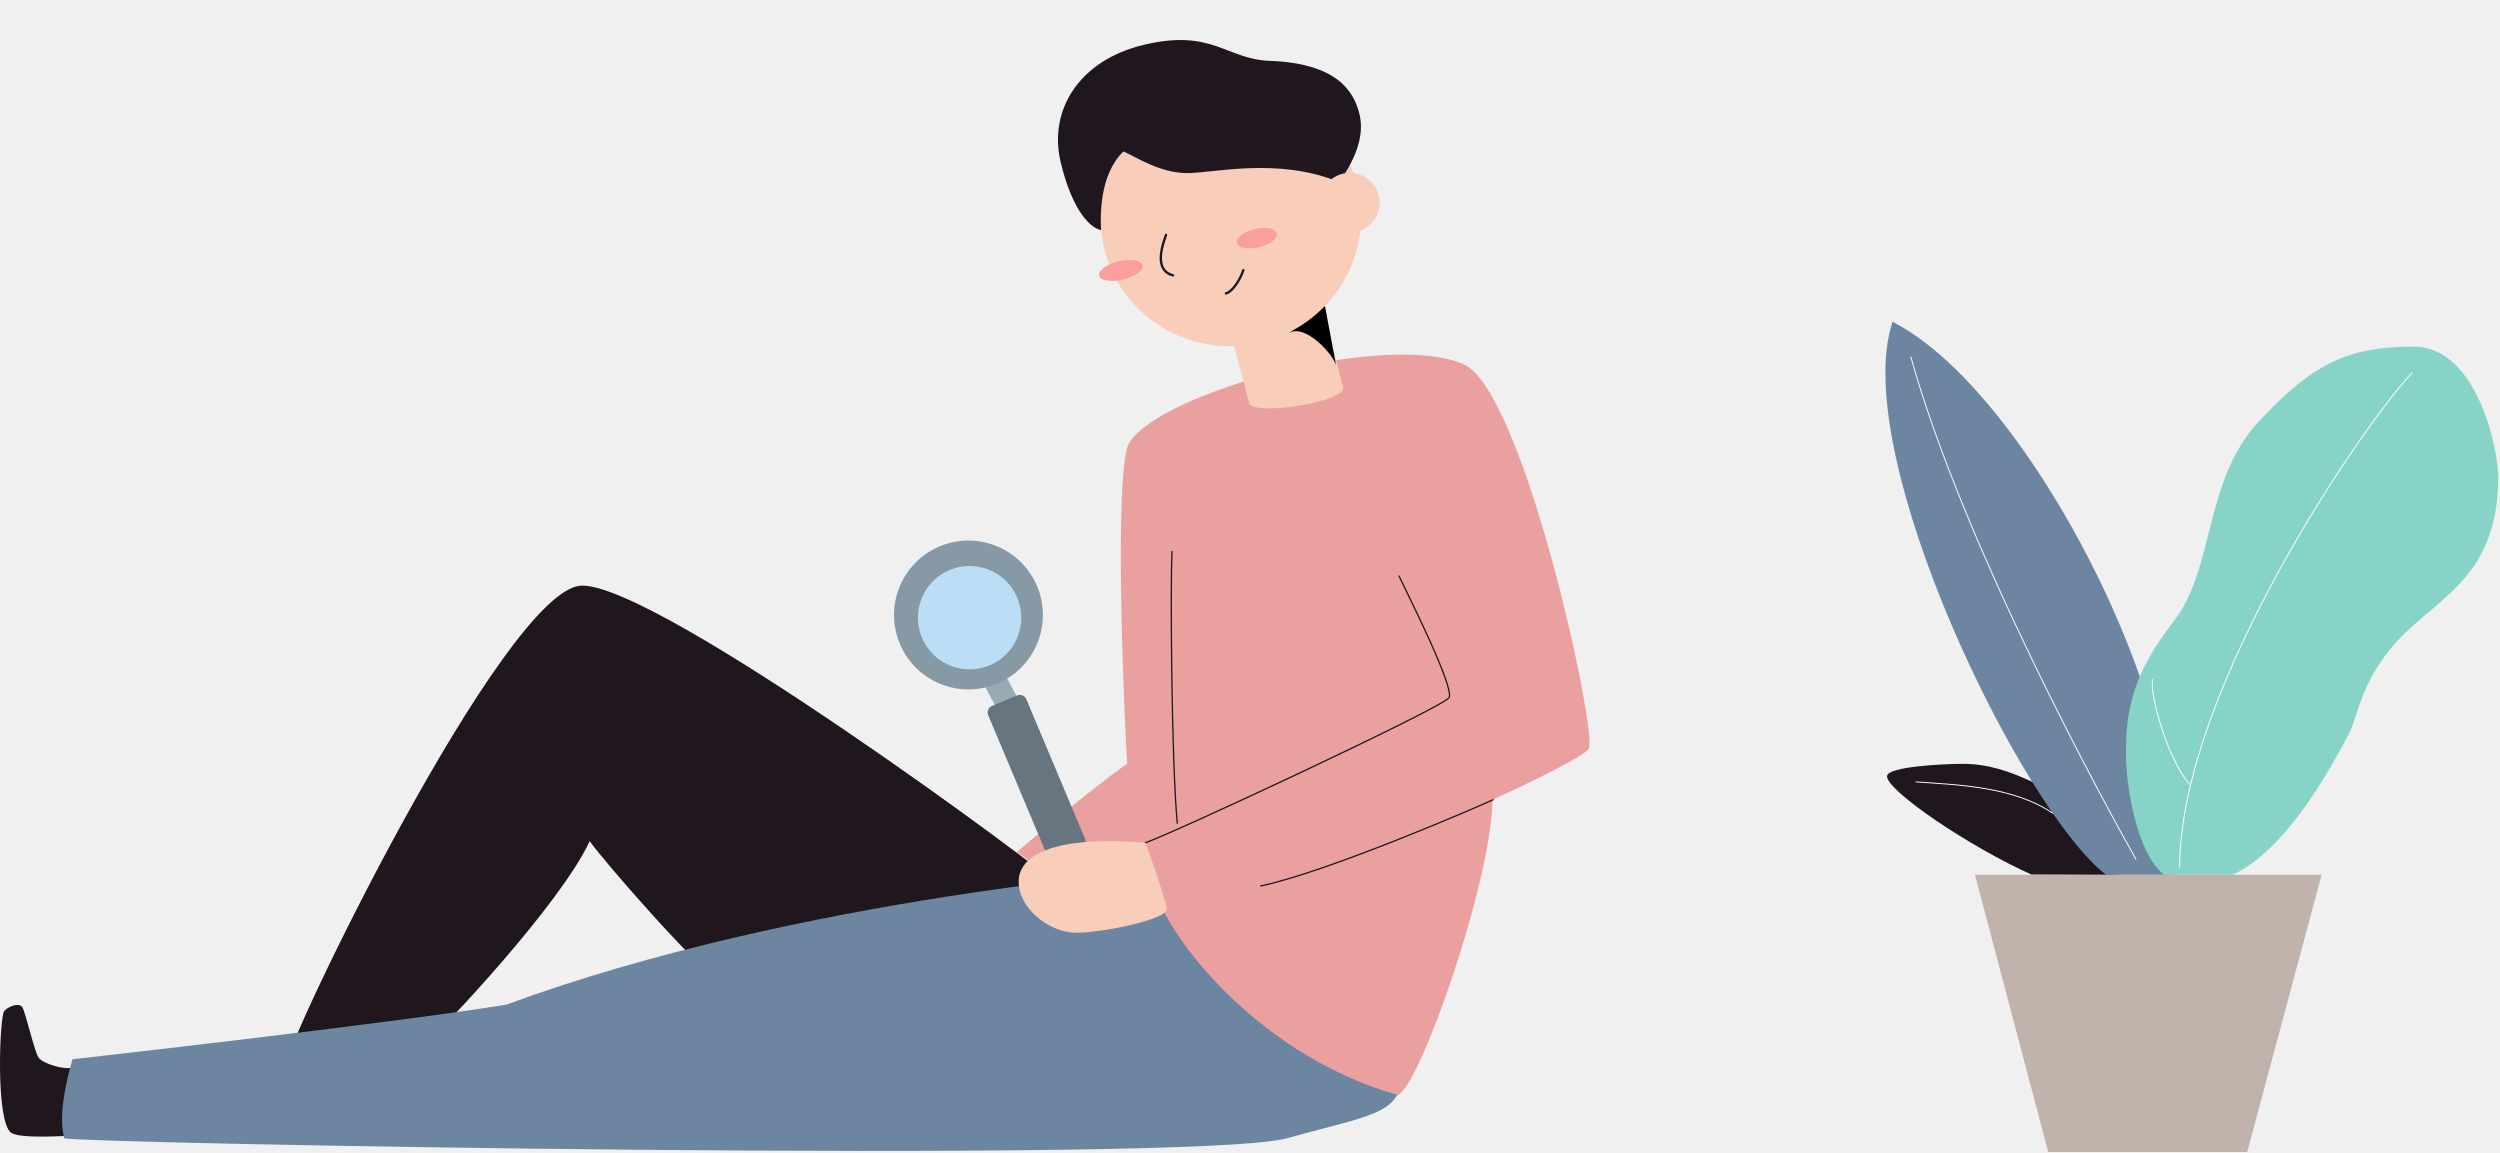
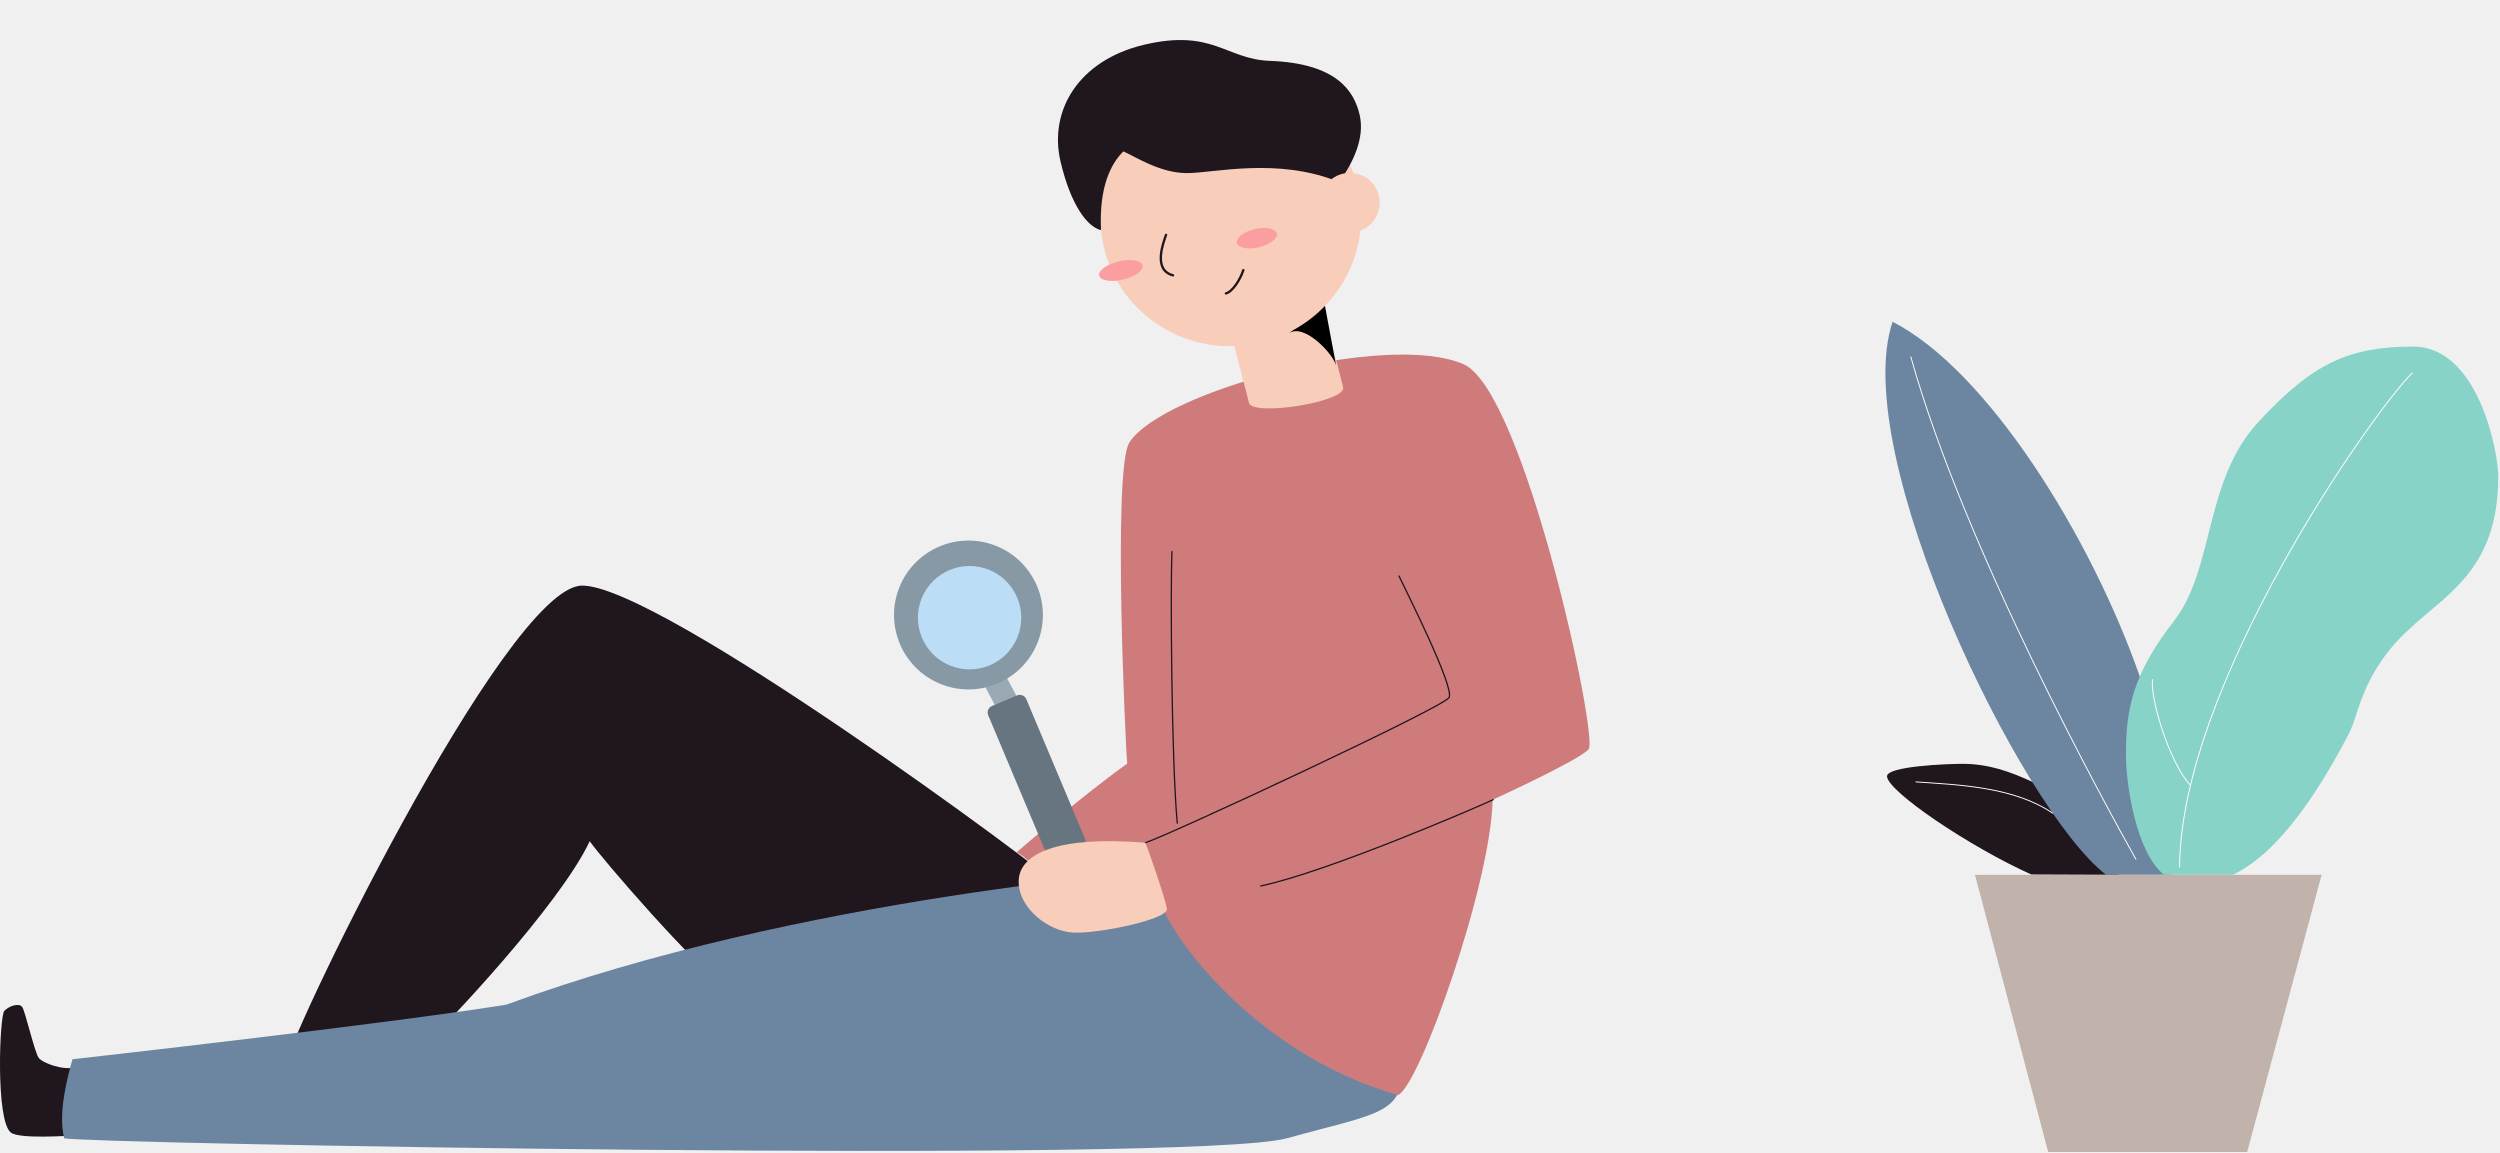
<svg xmlns="http://www.w3.org/2000/svg" width="1059" height="488" viewBox="0 0 1059 488" fill="none">
  <path d="M32.456 480.977C28.953 481.064 8.128 482.623 4.555 479.716C-1.925 474.461 -0.174 430.342 1.823 428.223C3.819 426.104 8.11 424.72 9.406 426.559C10.703 428.398 14.661 445.825 16.412 448.12C18.164 450.414 26.921 453.497 31.615 452.113" fill="#1F161E" />
  <path d="M448.565 375.294C443.749 369.602 278.903 247.438 246.413 248.069C213.924 248.699 118.855 445.983 120.659 452.621C122.463 459.259 172.782 448.365 179.963 442.322C187.144 436.28 237.323 383.176 249.793 356.326C254.697 363.437 295.086 410.236 307.153 417.784C319.221 425.333 448.565 375.294 448.565 375.294Z" fill="#1F161E" />
  <path d="M27.184 482.15C29.916 484.322 505.89 493.079 545.227 482.15C584.565 471.221 594.951 472.307 594.408 449.363C593.865 426.419 517.344 367.938 507.518 367.938C492.456 367.938 337.488 380.198 214.589 425.543C165.548 433.565 30.686 448.698 30.686 448.698C28.48 456.719 24.521 471.501 27.184 482.15Z" fill="#6C86A1" />
-   <path d="M620.014 154.314C645.673 165.681 677.234 312.575 672.943 317.391C668.652 322.208 632.274 338.777 632.274 338.777C631.574 374.541 601.274 460.152 592.184 463.883C528.291 445.702 488.988 389.043 488.988 373.525C488.988 358.007 440.333 369.9 436.585 365.574C434.838 363.78 432.852 362.236 430.683 360.985C430.683 360.985 456.954 338.216 477.499 323.434C476.781 317.111 471.281 198.626 478.375 187.486C492.491 165.401 588.033 140.145 620.014 154.314Z" fill="#EBA0A0" />
+   <path d="M620.014 154.314C645.673 165.681 677.234 312.575 672.943 317.391C668.652 322.208 632.274 338.777 632.274 338.777C631.574 374.541 601.274 460.152 592.184 463.883C528.291 445.702 488.988 389.043 488.988 373.525C488.988 358.007 440.333 369.9 436.585 365.574C434.838 363.78 432.852 362.236 430.683 360.985C430.683 360.985 456.954 338.216 477.499 323.434C476.781 317.111 471.281 198.626 478.375 187.486C492.491 165.401 588.033 140.145 620.014 154.314Z" fill="#D07B7B" />
  <path d="M632.503 338.742C625.497 342.052 561.867 369.48 534.019 375.294" stroke="#1F161E" stroke-width="0.55" stroke-miterlimit="10" stroke-linecap="round" />
  <path d="M592.621 243.988C595.931 250.994 616.301 291.365 613.814 295.516C611.327 299.667 495.346 353.699 485.152 356.992" stroke="#1F161E" stroke-width="0.55" stroke-miterlimit="10" stroke-linecap="round" />
  <path d="M496.432 233.602C495.784 248.56 496.204 321.7 498.691 348.707" stroke="#1F161E" stroke-width="0.55" stroke-miterlimit="10" stroke-linecap="round" />
  <path d="M529.087 170.677C530.612 176.517 570.554 170.246 568.953 163.976L558.841 125L519 131.701L529.087 170.677Z" fill="#F8CDBA" />
  <path d="M566 155C565.149 150.419 552.756 136.784 546 141.121C554.287 135.51 556.474 122.445 560.241 124.153L566 155Z" fill="black" />
  <path d="M431.36 296.198L422.629 300.878L414.437 285.596L423.169 280.916L431.36 296.198Z" fill="#9AAAB4" />
  <path d="M398.334 289.705C414.457 296.278 432.856 288.537 439.43 272.415C446.004 256.292 438.263 237.893 422.14 231.319C406.017 224.745 387.618 232.486 381.044 248.609C374.471 264.732 382.212 283.131 398.334 289.705Z" fill="#8899A6" />
  <path d="M402.452 281.926C413.648 286.491 426.425 281.116 430.991 269.919C435.556 258.723 430.18 245.946 418.984 241.381C407.787 236.815 395.01 242.191 390.445 253.387C385.88 264.584 391.256 277.361 402.452 281.926Z" fill="#BBDDF5" />
  <path d="M418.602 302.973C417.959 301.446 418.677 299.687 420.204 299.045L430.817 294.579C432.344 293.937 434.103 294.654 434.746 296.181L459.392 354.763C461.268 359.221 459.175 364.355 454.717 366.231V366.231C450.259 368.106 445.124 366.013 443.249 361.555L418.602 302.973Z" fill="#66757F" />
  <path d="M897.479 370.565V368.814L893.276 363.56L883.643 351.737L873.309 339.232C873.309 339.232 863.361 332.349 860.804 331.158C851.486 326.849 842.309 323.557 831.345 323.557C824.602 323.557 799.398 324.572 799.346 328.811C799.346 335.099 834.637 358.901 860.524 370.46C871.803 370.565 897.479 370.565 897.479 370.565Z" fill="#1F161E" />
  <path d="M892.137 370.565C856.214 342.98 782.899 192.18 801.692 136.309C841.73 156.713 885.656 227.069 906.376 286.478C907.473 290.343 908.35 294.267 909.003 298.231L917.41 336.762L919.512 370.565H892.137Z" fill="#6C86A1" />
  <path d="M916.658 370.565C904.538 360.722 900.667 331.578 900.562 320.702C900.369 300.402 903.487 285.445 920.844 263.114C938.201 240.783 933.524 203.722 956.643 178.747C979.762 153.771 994.965 146.818 1022.32 146.818C1049.68 146.818 1058.35 191.164 1058.28 202.321C1057.96 247.298 1029.61 253.656 1012.34 275.146C999.781 290.734 998.801 303.485 995 310.771C974.578 349.986 958.044 364.803 945.784 370.565" fill="#88D3C8" />
  <path d="M923.277 367.308C923.628 290.542 1004.53 175.244 1021.81 157.957" stroke="white" stroke-width="0.4" stroke-linecap="round" stroke-linejoin="round" />
  <path d="M927.708 332.471C918.758 322.716 910.614 295.06 911.84 287.88" stroke="white" stroke-width="0.4" stroke-linecap="round" stroke-linejoin="round" />
  <path d="M904.782 363.997C892.102 341.474 831.94 231.903 809.434 151.179" stroke="white" stroke-width="0.4" stroke-linecap="round" stroke-linejoin="round" />
  <path d="M945.783 370.565H983.439L951.913 488H867.616L836.598 370.565H945.783Z" fill="#C1B3AC" />
  <path d="M811.587 331.21C829.96 332.471 853.079 333.312 869.472 344.434" stroke="white" stroke-width="0.4" stroke-linecap="round" stroke-linejoin="round" />
  <path d="M533.983 145.126C563.667 138.071 582.093 108.633 575.139 79.374C568.185 50.114 538.484 32.114 508.8 39.168C479.117 46.223 460.691 75.662 467.645 104.921C474.599 134.181 504.3 152.181 533.983 145.126Z" fill="#F8CDBA" />
  <path d="M484.561 18.972C457.119 25.494 444.068 46.678 449.282 68.615C453.617 86.857 460.537 96.116 466.394 97.483C465.497 78.985 470.751 69.076 475.876 64.134C481.33 66.562 491.31 73.209 502.536 73.323C513.762 73.437 541.233 66.37 567.349 77.169C573.051 68.859 578.305 58.569 575.908 48.481C573.51 38.395 566.014 26.805 537.862 25.778C519.298 25.097 513.648 12.059 484.561 18.972Z" fill="#1F161E" />
  <path d="M475.718 118.415C480.807 117.205 484.523 114.506 484.02 112.386C483.516 110.266 478.982 109.527 473.893 110.737C468.805 111.946 465.088 114.645 465.592 116.766C466.096 118.886 470.63 119.624 475.718 118.415Z" fill="#FA9E9F" />
  <path d="M533.305 104.729C537.969 103.62 541.342 101.002 540.838 98.882C540.335 96.762 536.145 95.942 531.48 97.05C526.816 98.159 523.443 100.777 523.947 102.897C524.451 105.017 528.64 105.837 533.305 104.729Z" fill="#FA9E9F" />
  <path d="M493.932 99.485C493.05 102.285 488.03 114.349 496.893 116.627" stroke="#1F161E" stroke-miterlimit="10" stroke-linecap="round" />
  <path d="M519.295 124.282C522.025 123.633 525.316 118.573 526.683 114.414" stroke="#1F161E" stroke-miterlimit="10" stroke-linecap="round" />
  <path d="M574.728 98.128C581.513 96.516 585.706 89.708 584.093 82.923C582.481 76.139 575.673 71.946 568.888 73.558C562.104 75.171 557.911 81.978 559.523 88.763C561.136 95.548 567.943 99.741 574.728 98.128Z" fill="#F8CDBA" />
  <path d="M485.153 356.992C486.204 359.181 493.525 380.321 494.295 384.91C495.066 389.498 465.116 395.558 454.678 395.051C444.239 394.543 431.506 384.857 431.506 373.403C431.506 361.948 447.181 353.839 485.153 356.992Z" fill="#F8CDBA" />
</svg>
